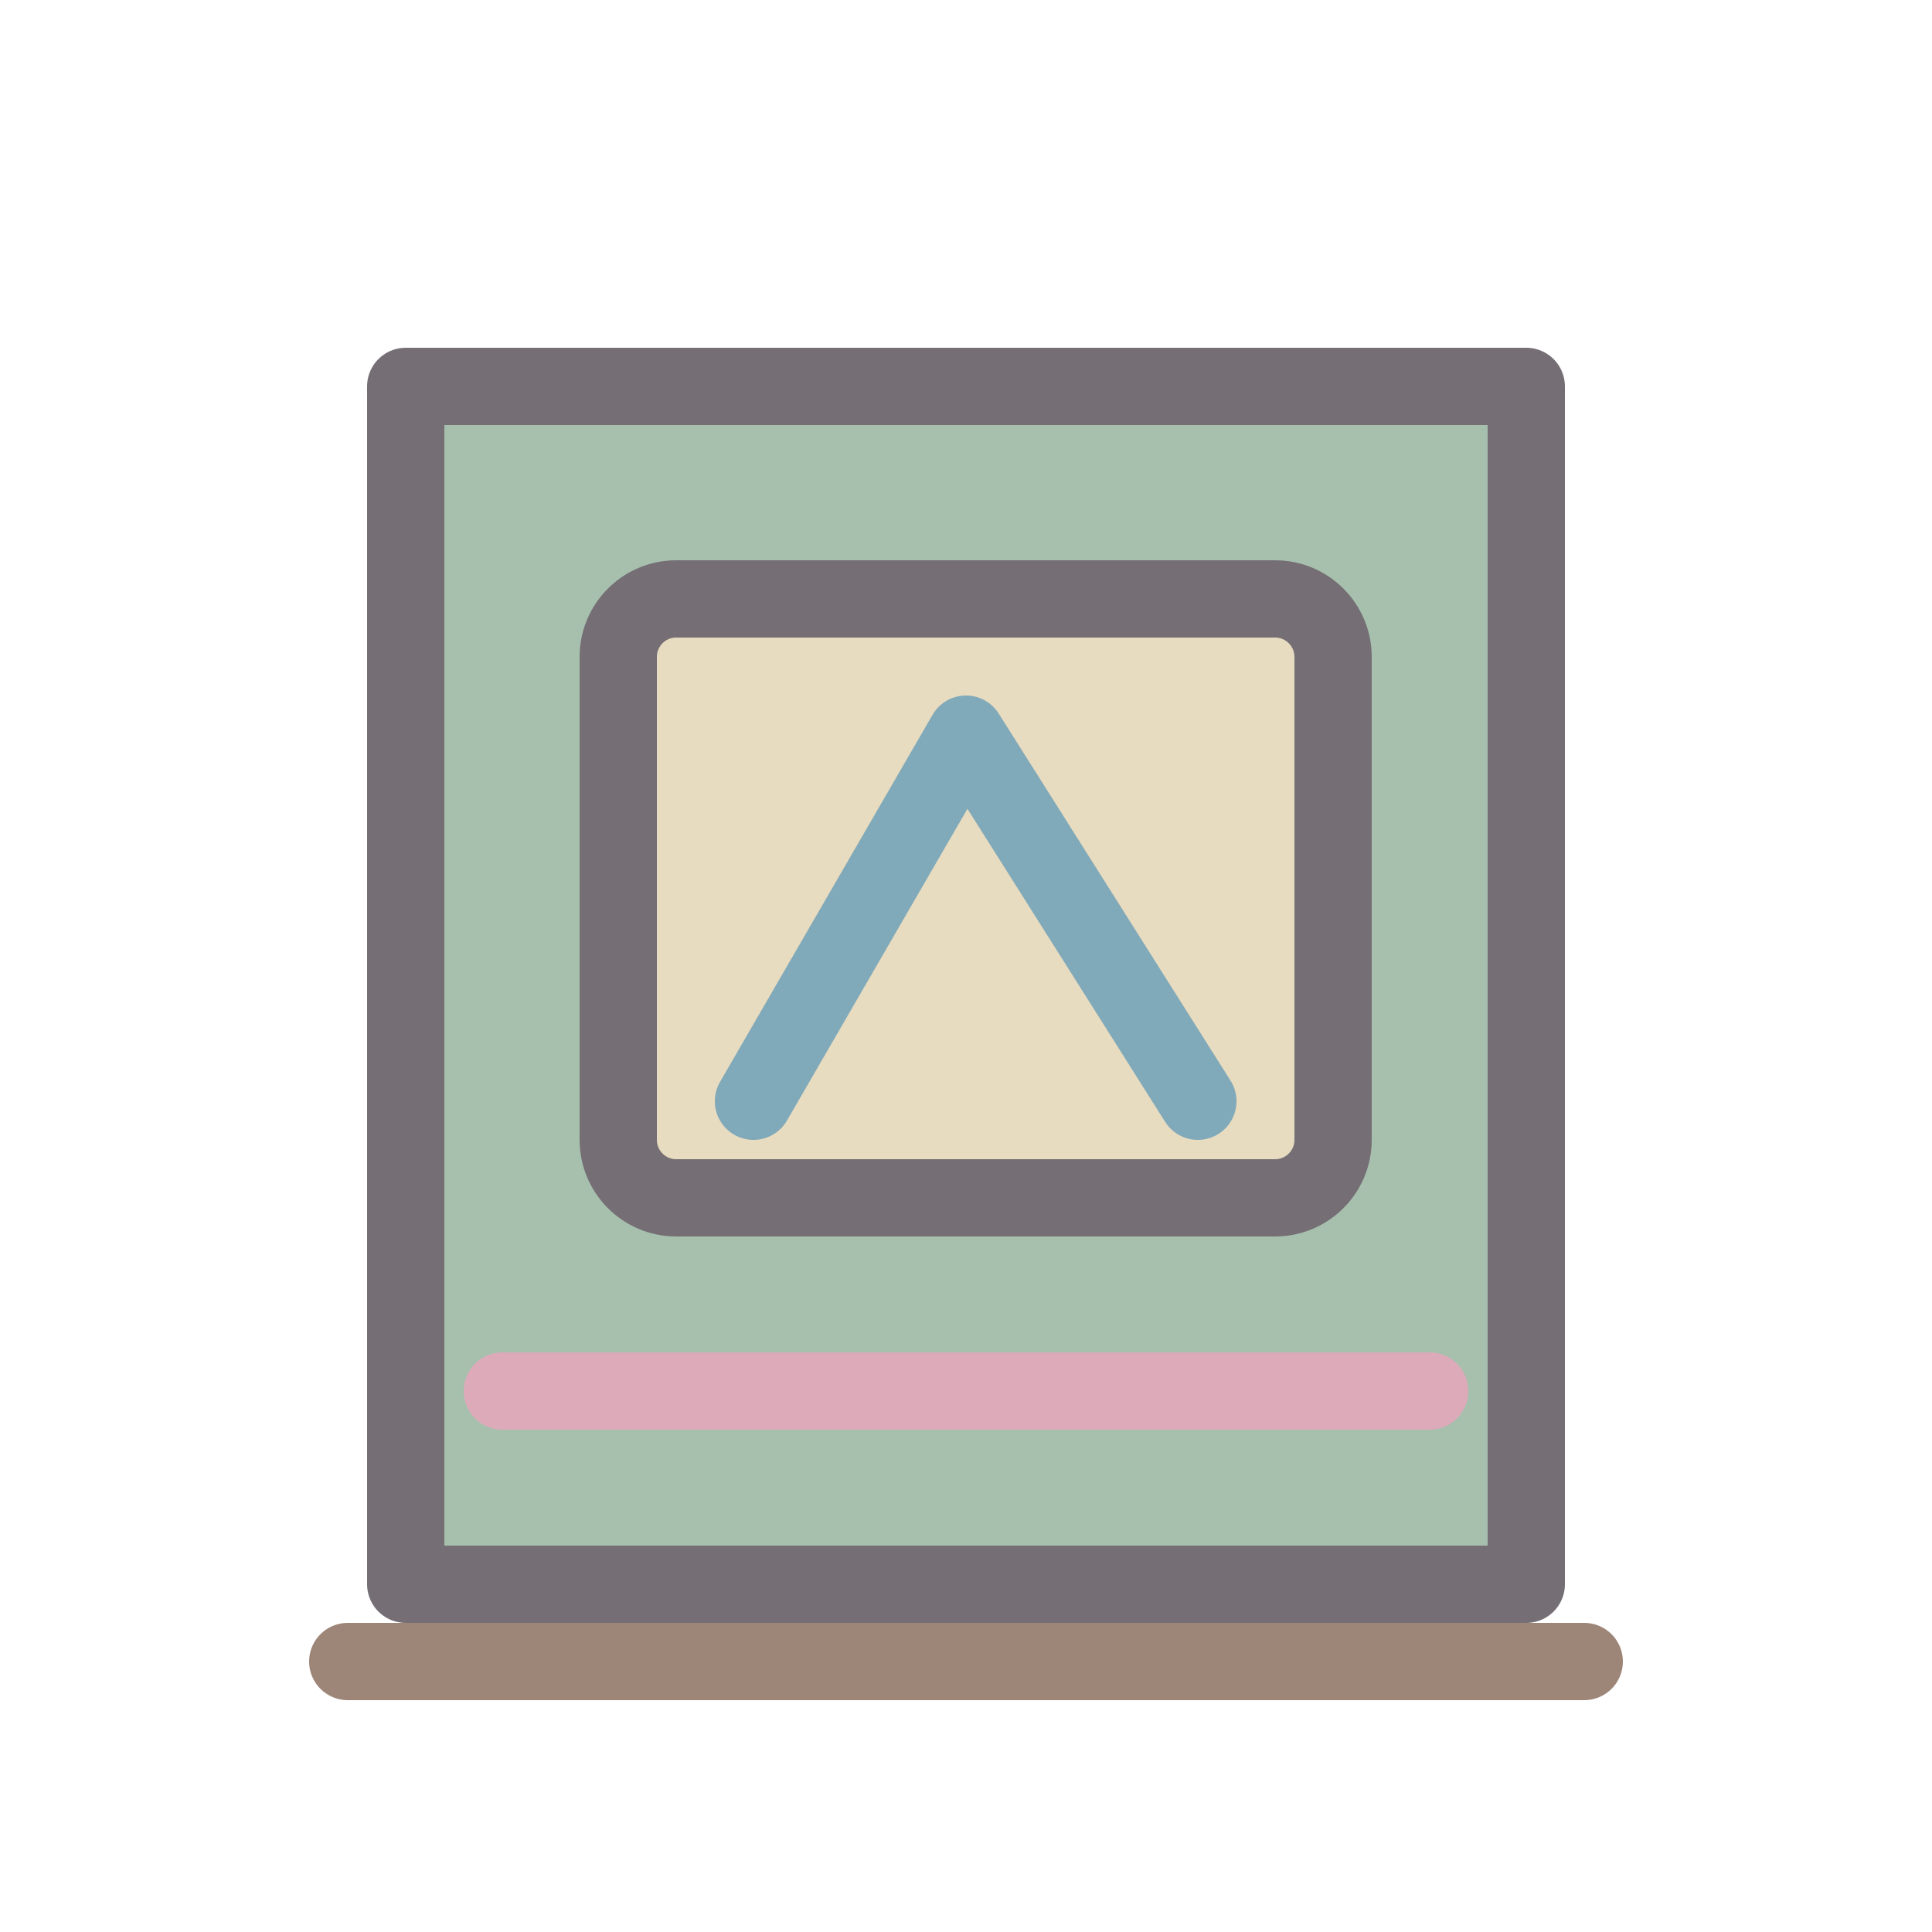
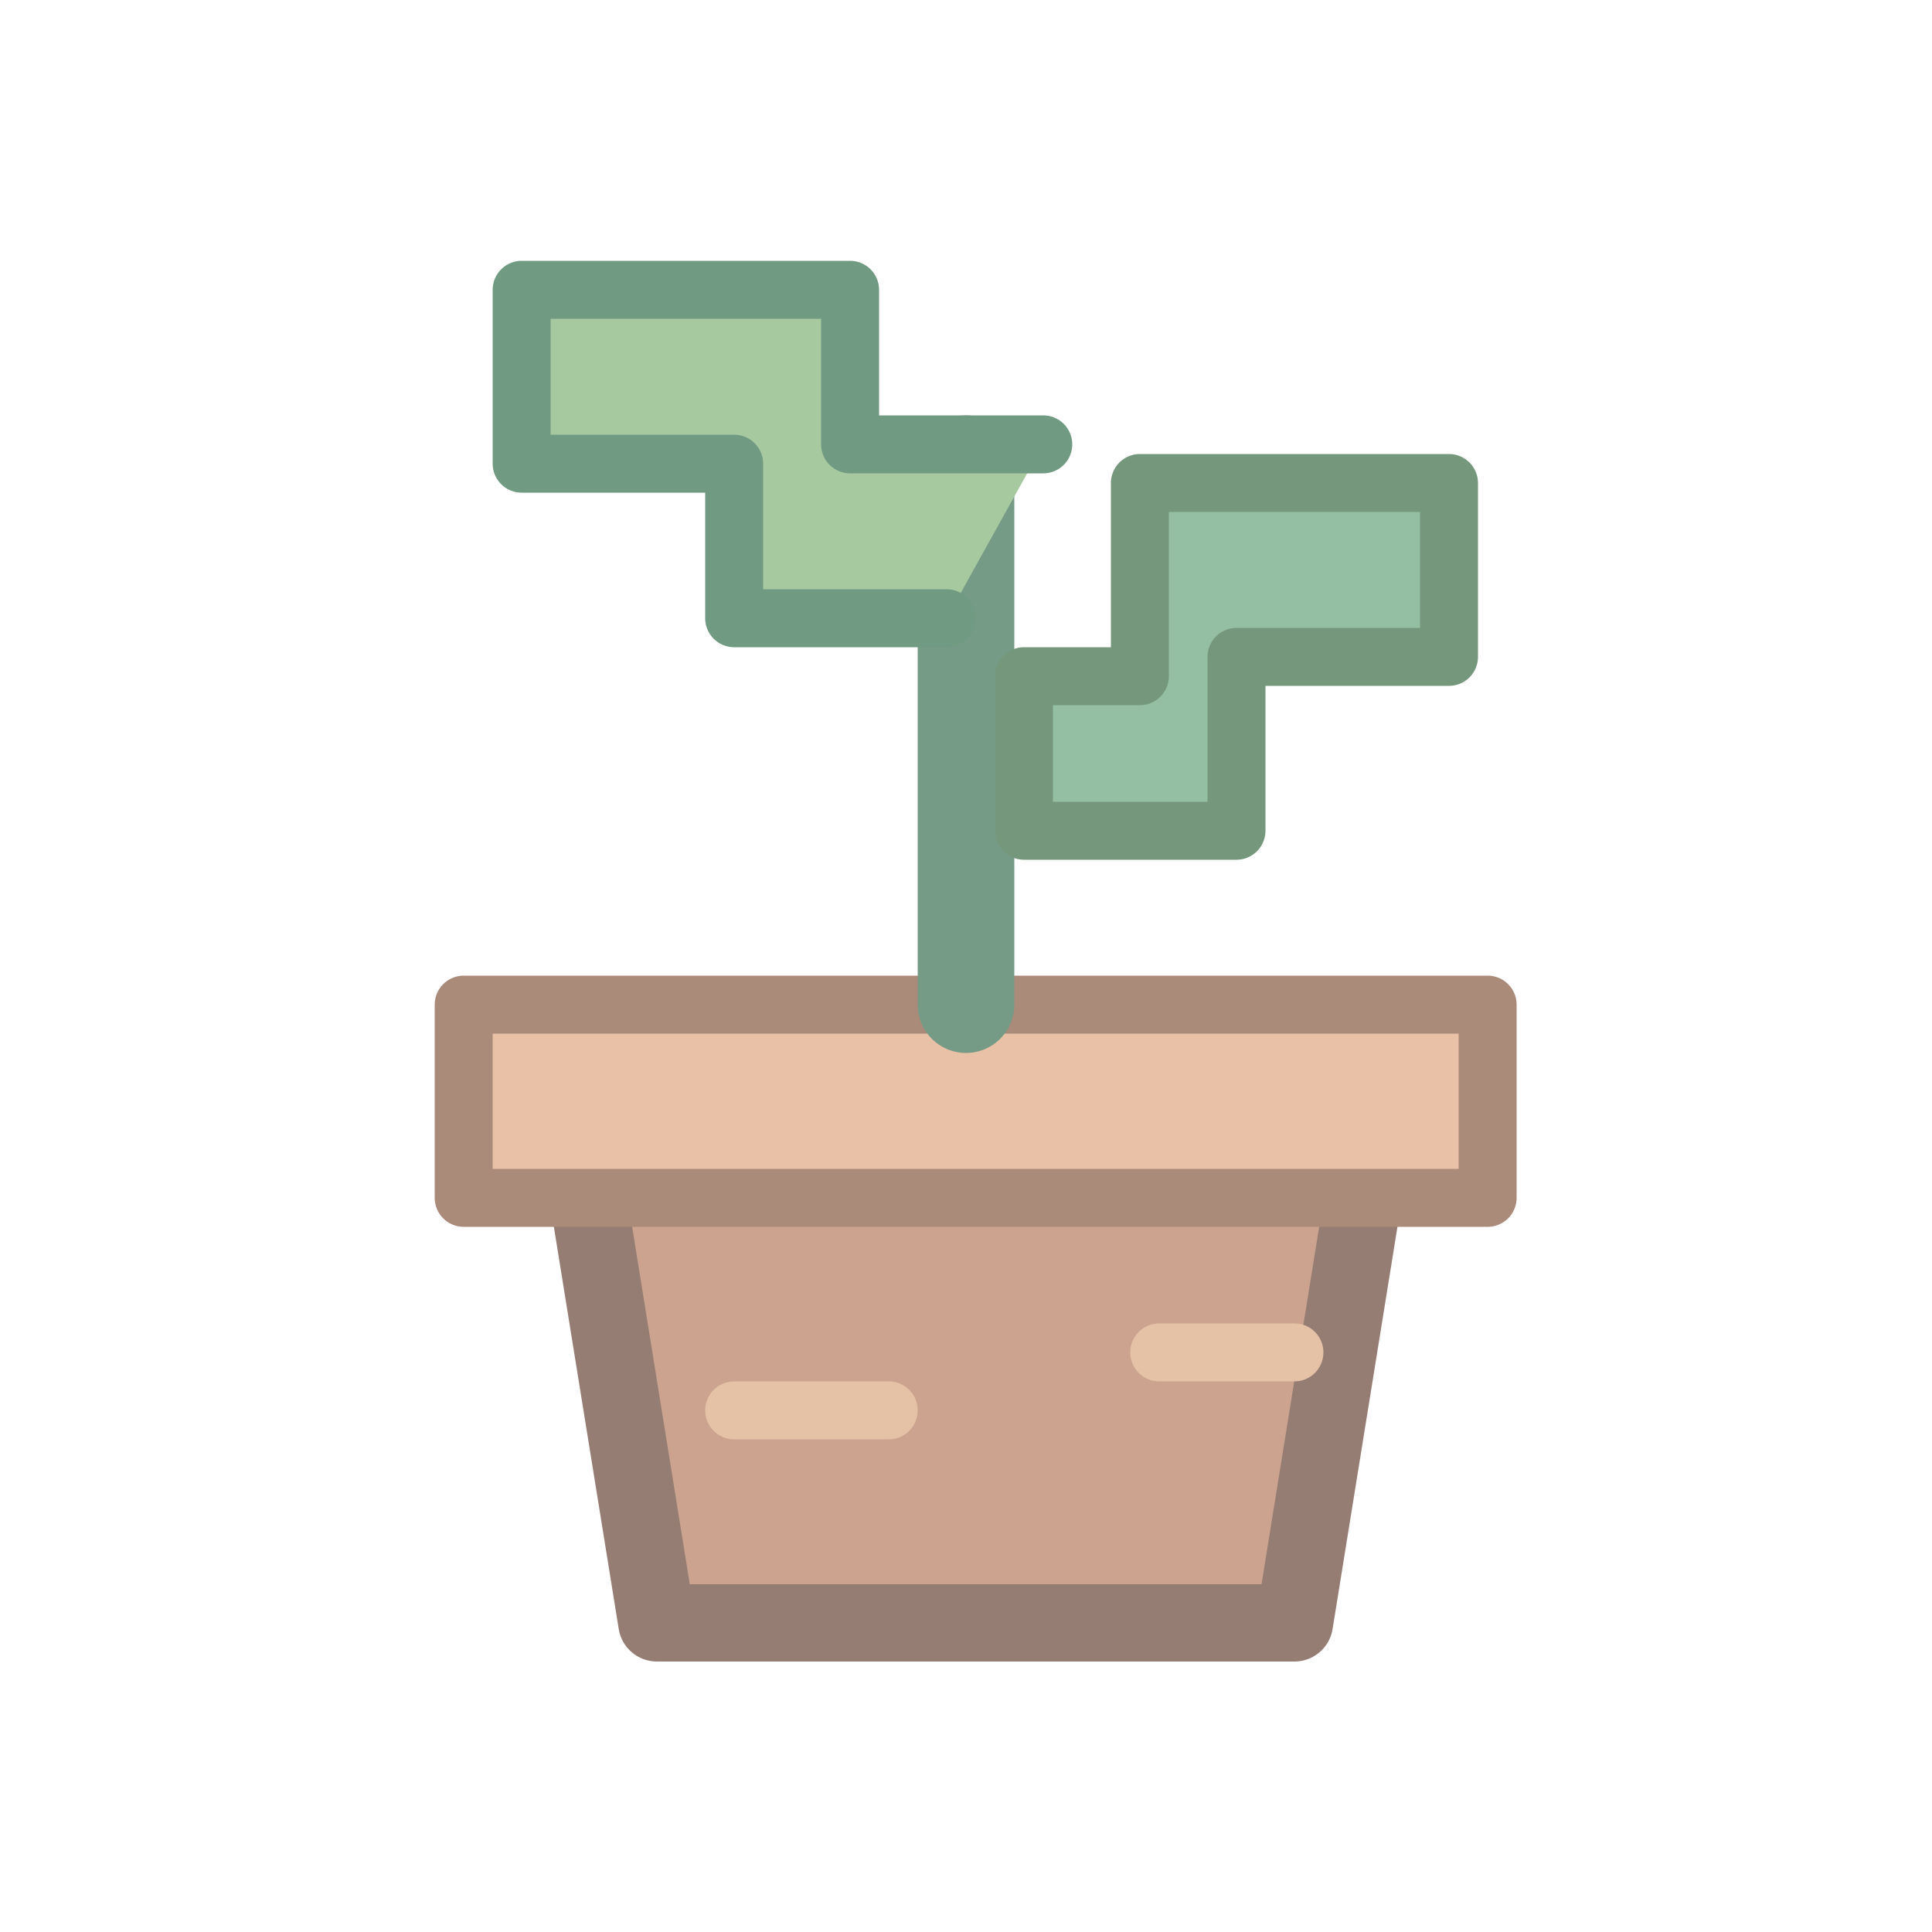
<svg xmlns="http://www.w3.org/2000/svg" viewBox="0 0 100 100">
-   <g stroke="#756F75" stroke-width="4" stroke-linecap="round" stroke-linejoin="round">
-     <path d="M21 20h58v62H21Z" fill="#A7C0AE" />
-     <rect x="32" y="31" width="37" height="31" rx="3" fill="#E7DBC0" />
-     <path d="m39 57 11-19 12 19" stroke="#80A9B9" fill="none" />
-     <path d="M26 72h48" stroke="#DDAAB9" />
-     <path d="M18 86h64" stroke="#9D8678" />
+   <g stroke-linecap="round" stroke-linejoin="round">
+     <path d="M29 53h43l-5 31H34Z" fill="#CBA38E" stroke="#957D73" stroke-width="4" />
+     <path d="M24 52h53v10H24Z" fill="#E8C1A7" stroke="#AA8A78" stroke-width="3" />
+     <path d="M50 52V24" stroke="#759A85" stroke-width="5" />
+     <path d="M49 32h-11v-8H27v-9h17v8h10" fill="#A7C9A0" stroke="#709A81" stroke-width="3" />
+     <path d="M53 43h11v-9h11v-9H59v10h-6Z" fill="#95BFA3" stroke="#75987D" stroke-width="3" />
+     <path d="M38 73h8m14-3h7" stroke="#E5C2A6" stroke-width="3" />
  </g>
</svg>
